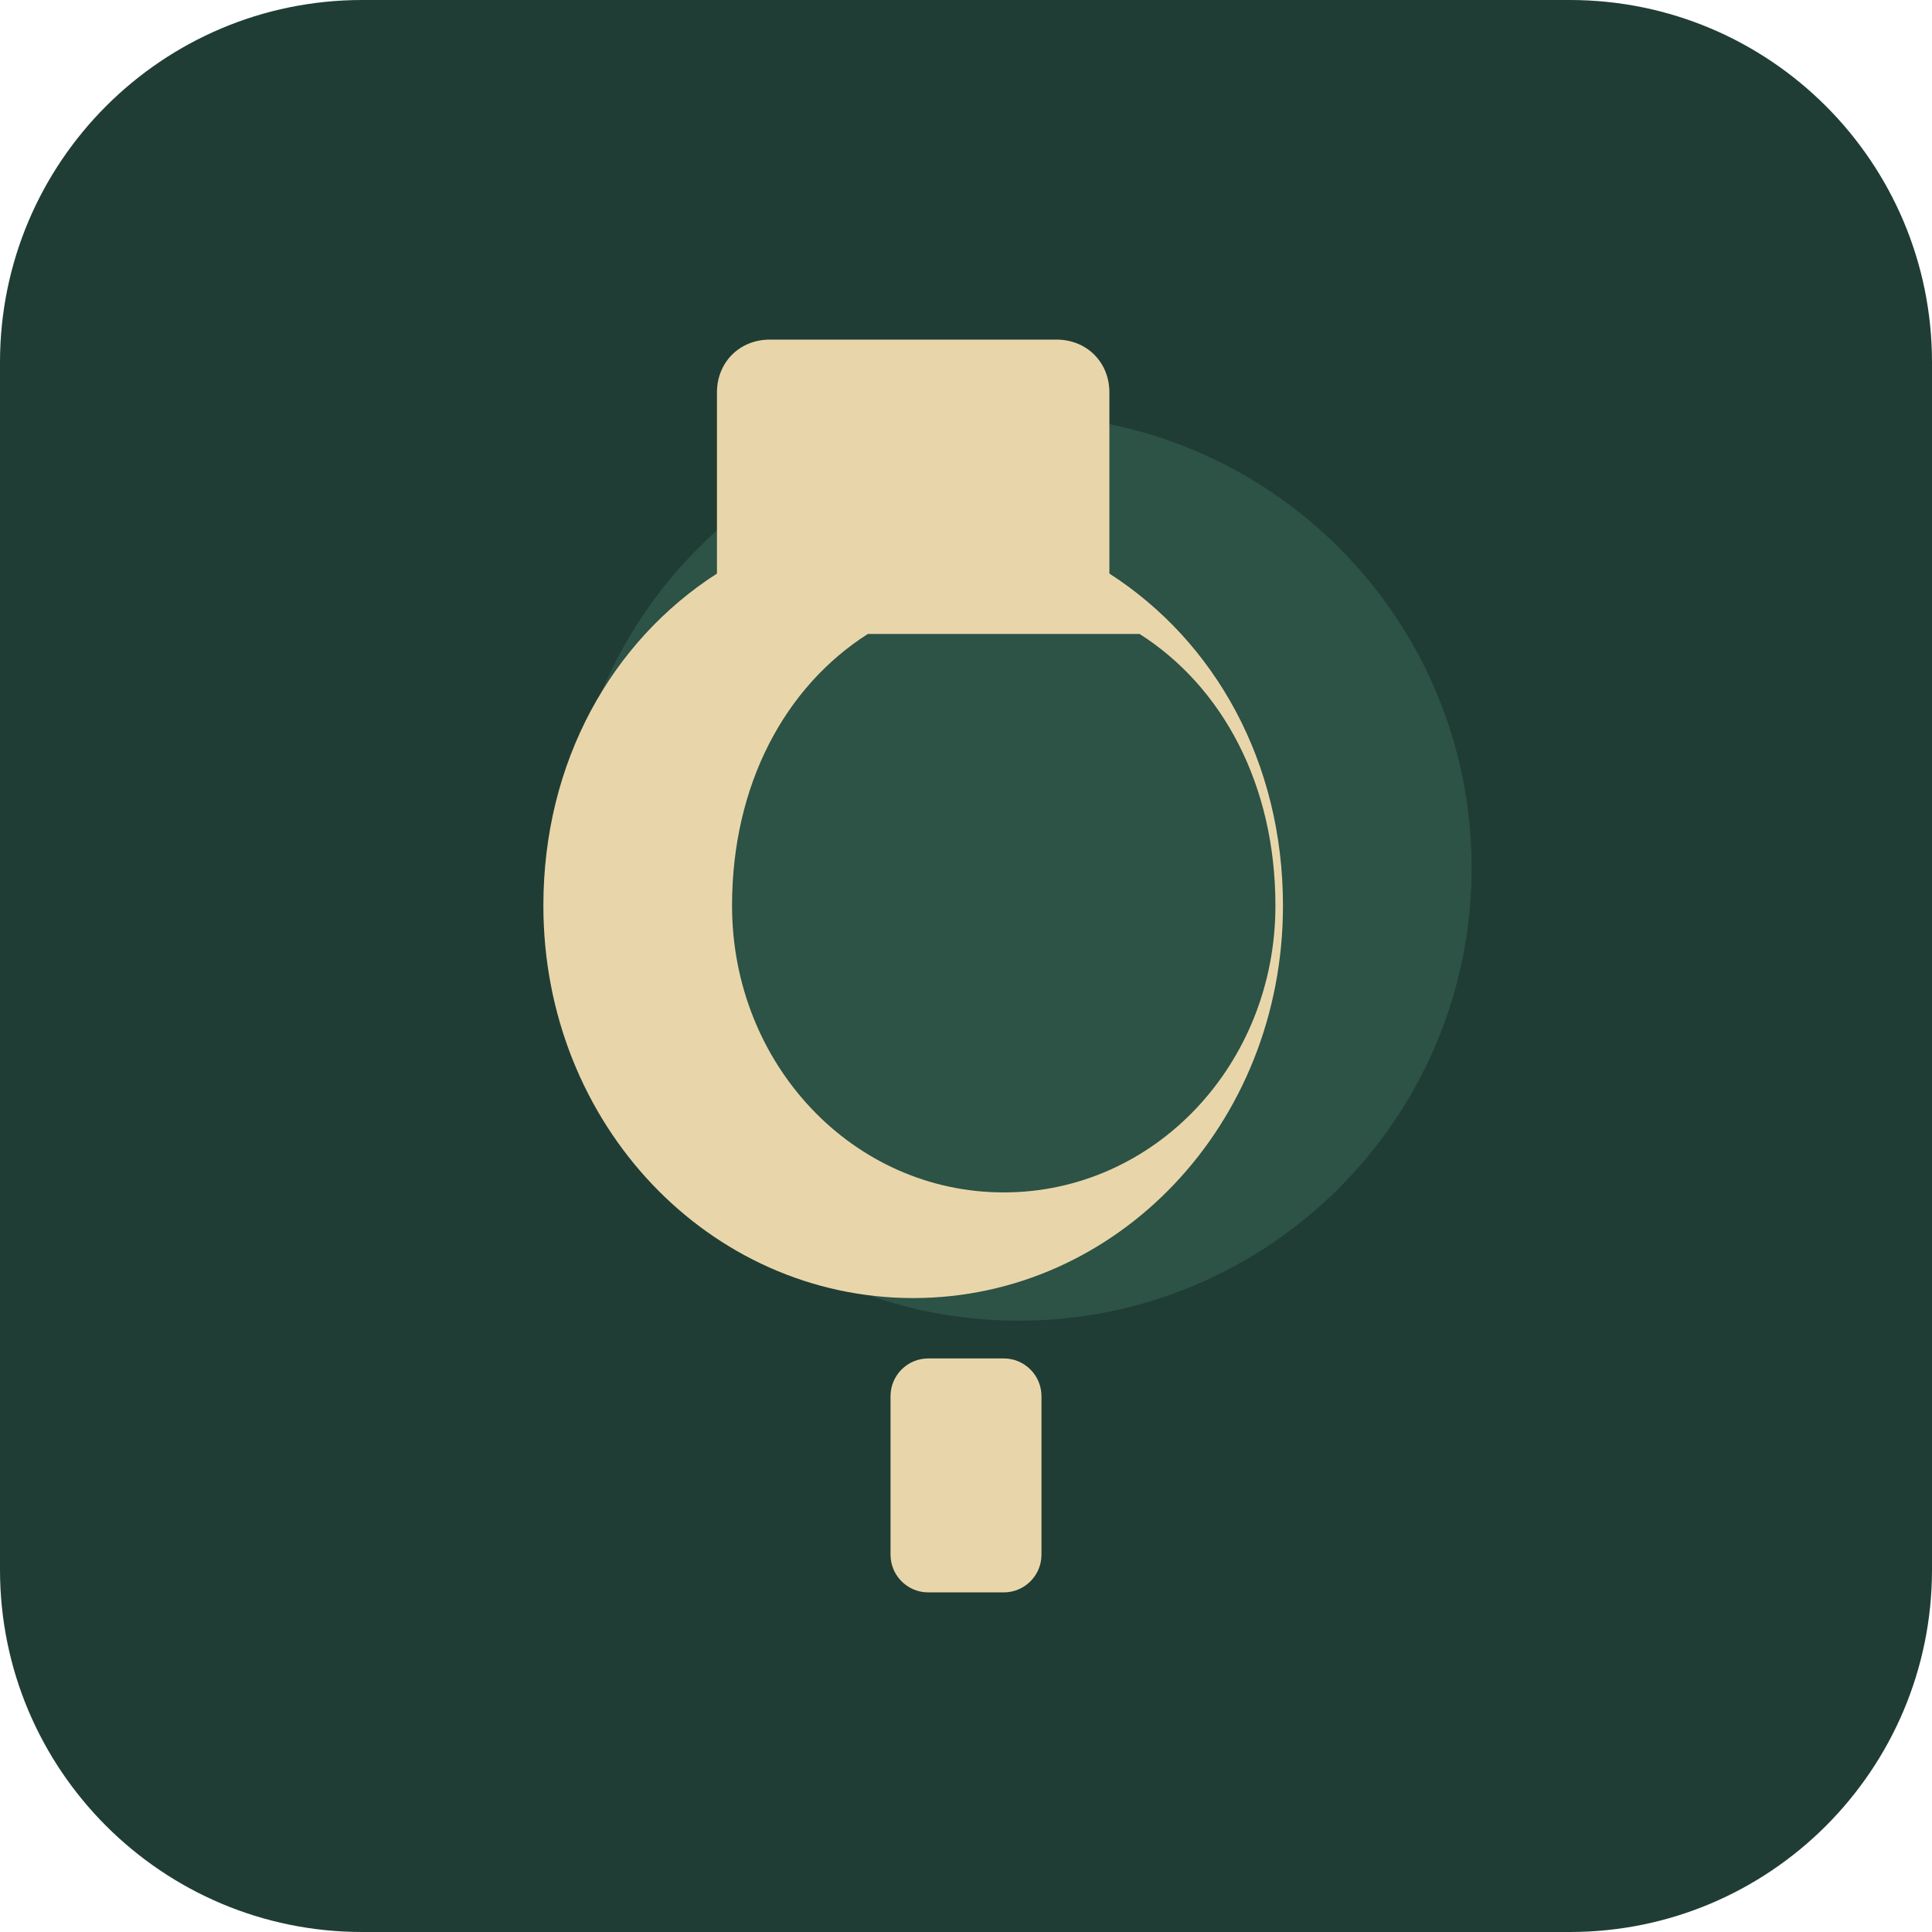
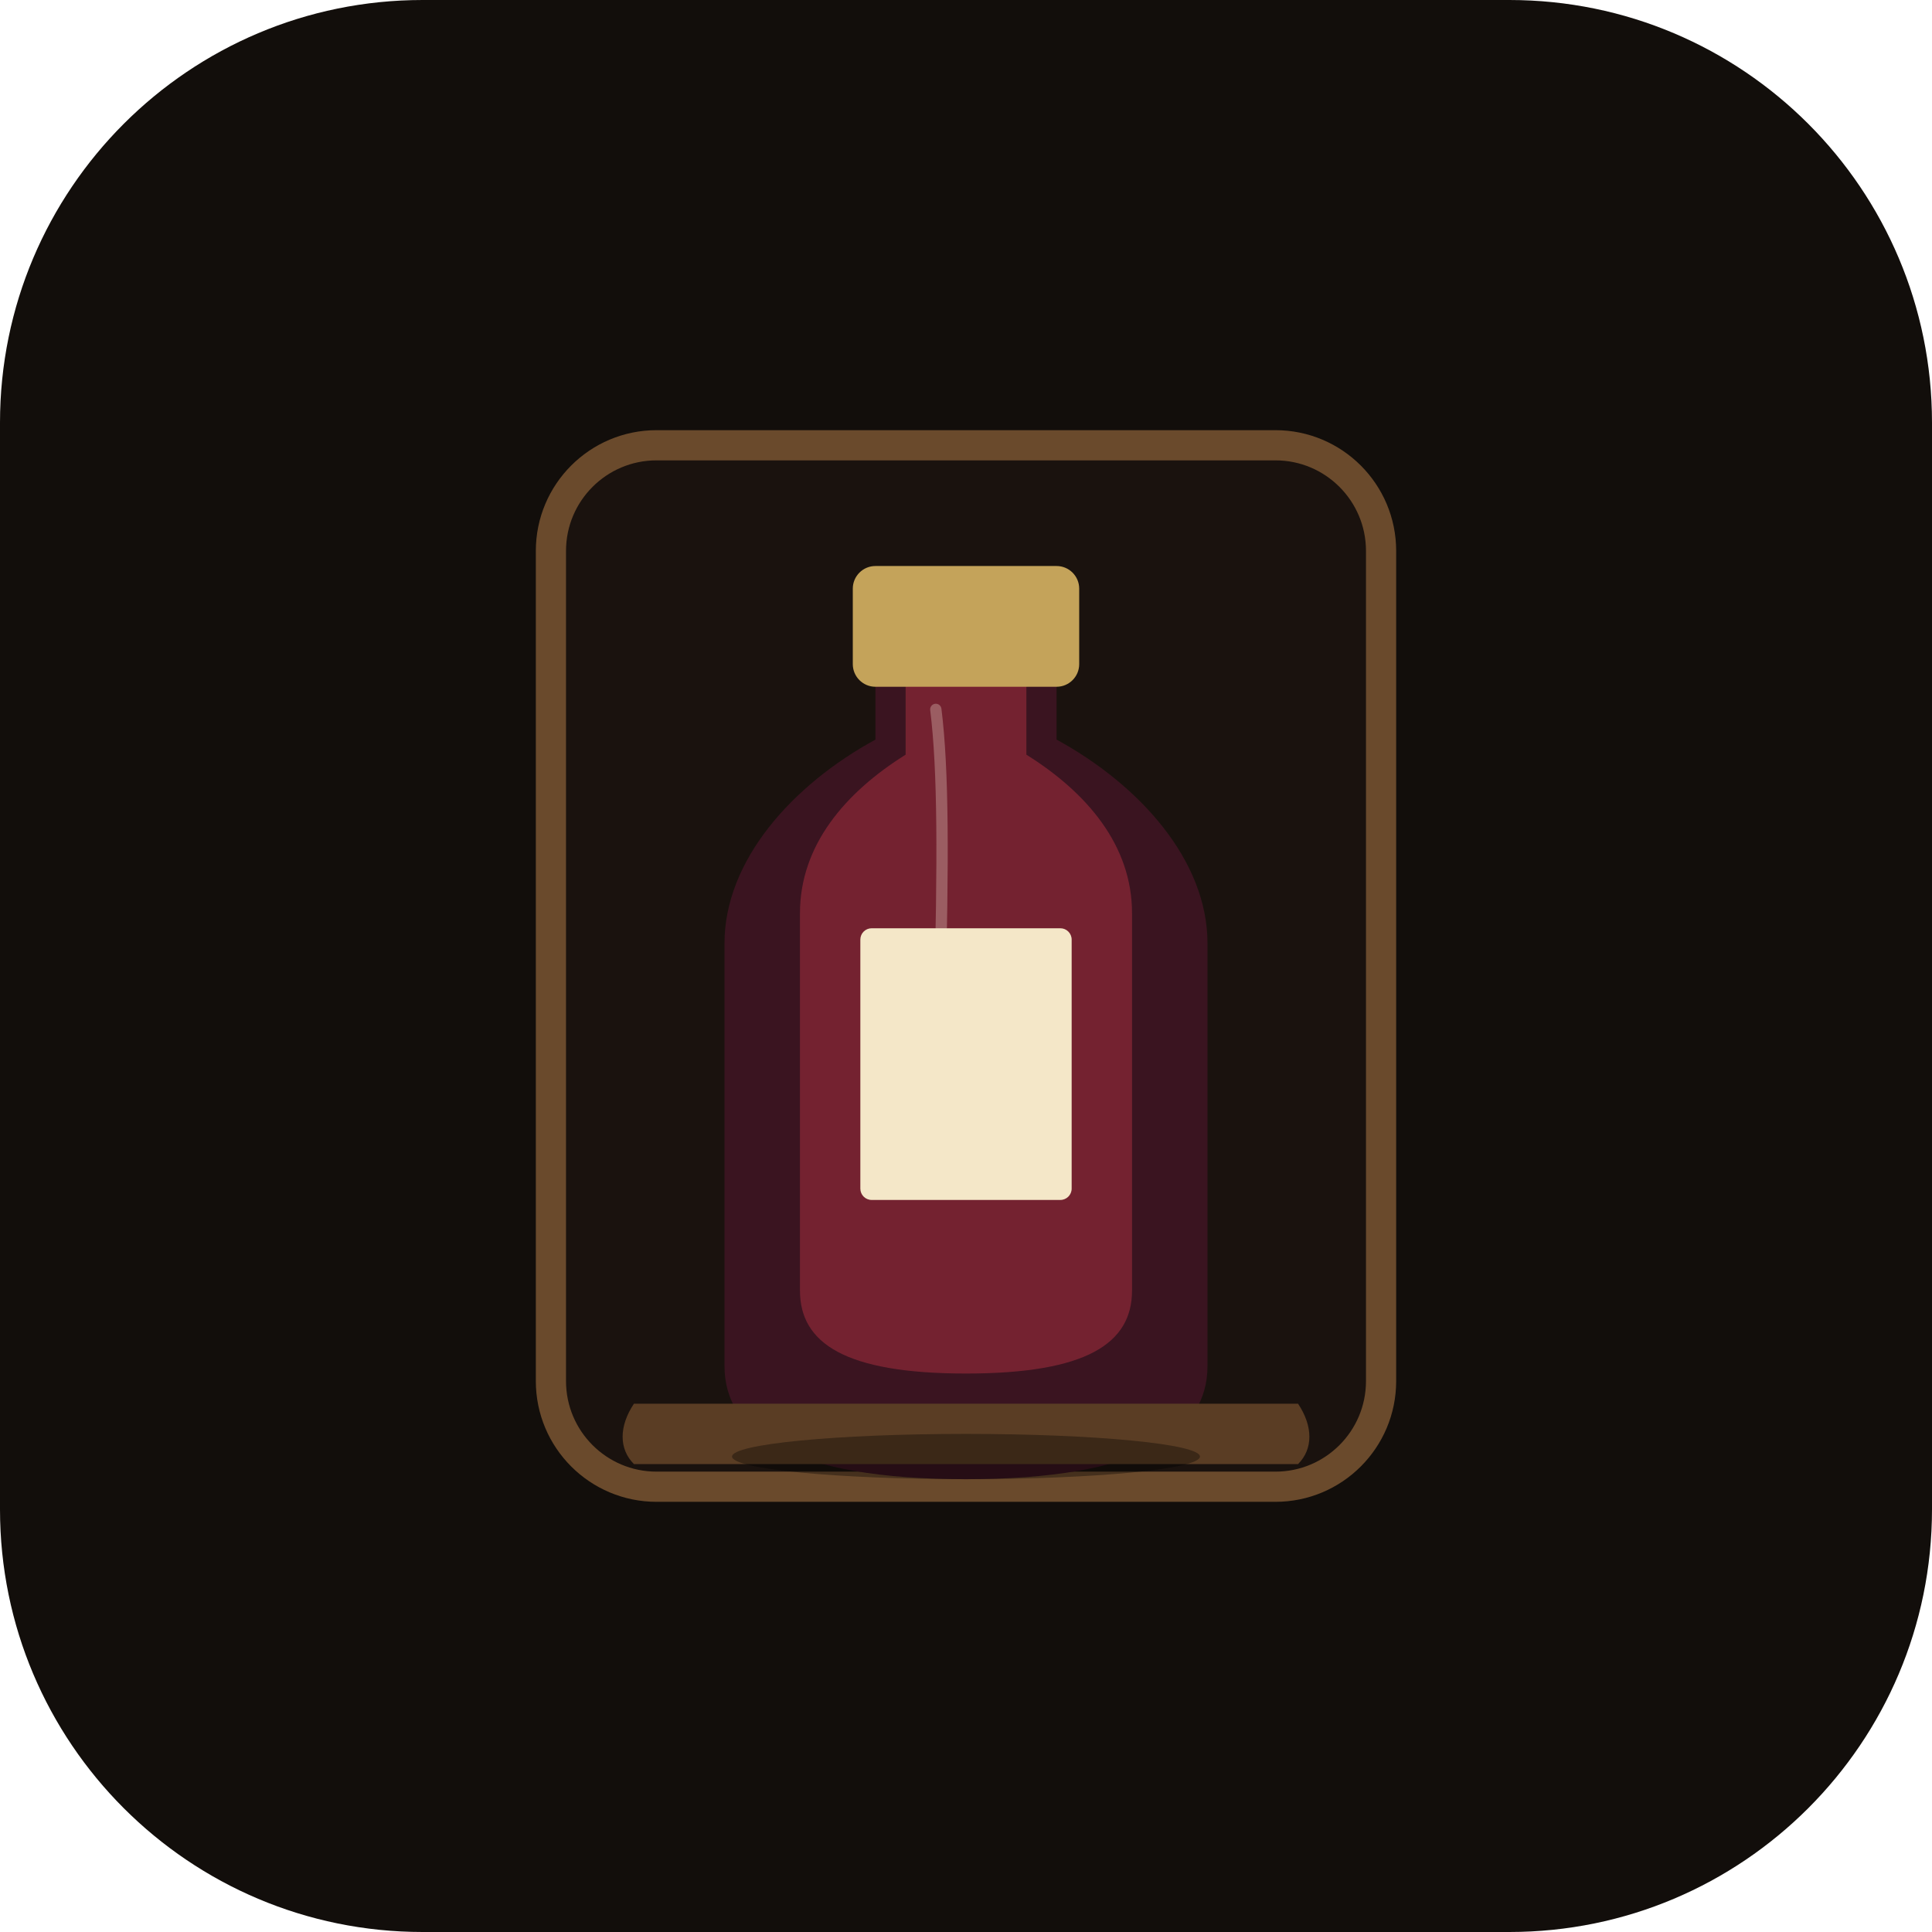
<svg xmlns="http://www.w3.org/2000/svg" viewBox="0 0 512 512" role="img" aria-label="Winefridge">
-   <rect width="512" height="512" rx="96" fill="#1f3d34" />
-   <circle cx="270" cy="230" r="120" fill="#2d5246" />
-   <path fill="#e8d6aa" d="M232 90h48c8 0 14 6 14 14v48c28 18 46 50 46 88 0 58-44 104-98 104s-98-46-98-104c0-38 18-70 46-88V104c0-8 6-14 14-14zm-2 78c-22 14-36 40-36 72 0 42 32 76 72 76s72-34 72-76c0-32-14-58-36-72h-72z" />
-   <rect x="236" y="360" width="40" height="62" rx="10" fill="#e8d6aa" />
+   <rect width="512" height="512" rx="112" fill="#120e0b" />
+   <rect x="146" y="118" width="220" height="276" rx="28" fill="#1a120e" stroke="#6a4a2c" stroke-width="8" />
+   <path fill="#3a1420" d="M232 168h48v28c22 12 40 32 40 54v112c0 18-18 30-64 30s-64-12-64-30V250c0-22 18-42 40-54v-28z" />
+   <path fill="#7a2432" opacity="0.9" d="M240 176h32v24c16 10 28 24 28 42v100c0 14-12 22-44 22s-44-8-44-22V242c0-18 12-32 28-42v-24z" />
+   <path fill="#fff6e4" opacity="0.28" d="M248 188c2 16 2 40 1 78" stroke="#fff6e4" stroke-width="3" stroke-linecap="round" />
+   <rect x="226" y="150" width="60" height="32" rx="6" fill="#c4a35a" />
+   <rect x="228" y="246" width="56" height="72" rx="3" fill="#f4e7c8" />
+   <path d="M168 372h176c4 6 4 12 0 16H168c-4-4-4-10 0-16z" fill="#5a3d24" />
+   <ellipse cx="256" cy="386" rx="62" ry="6" fill="#000" opacity="0.35" />
</svg>
